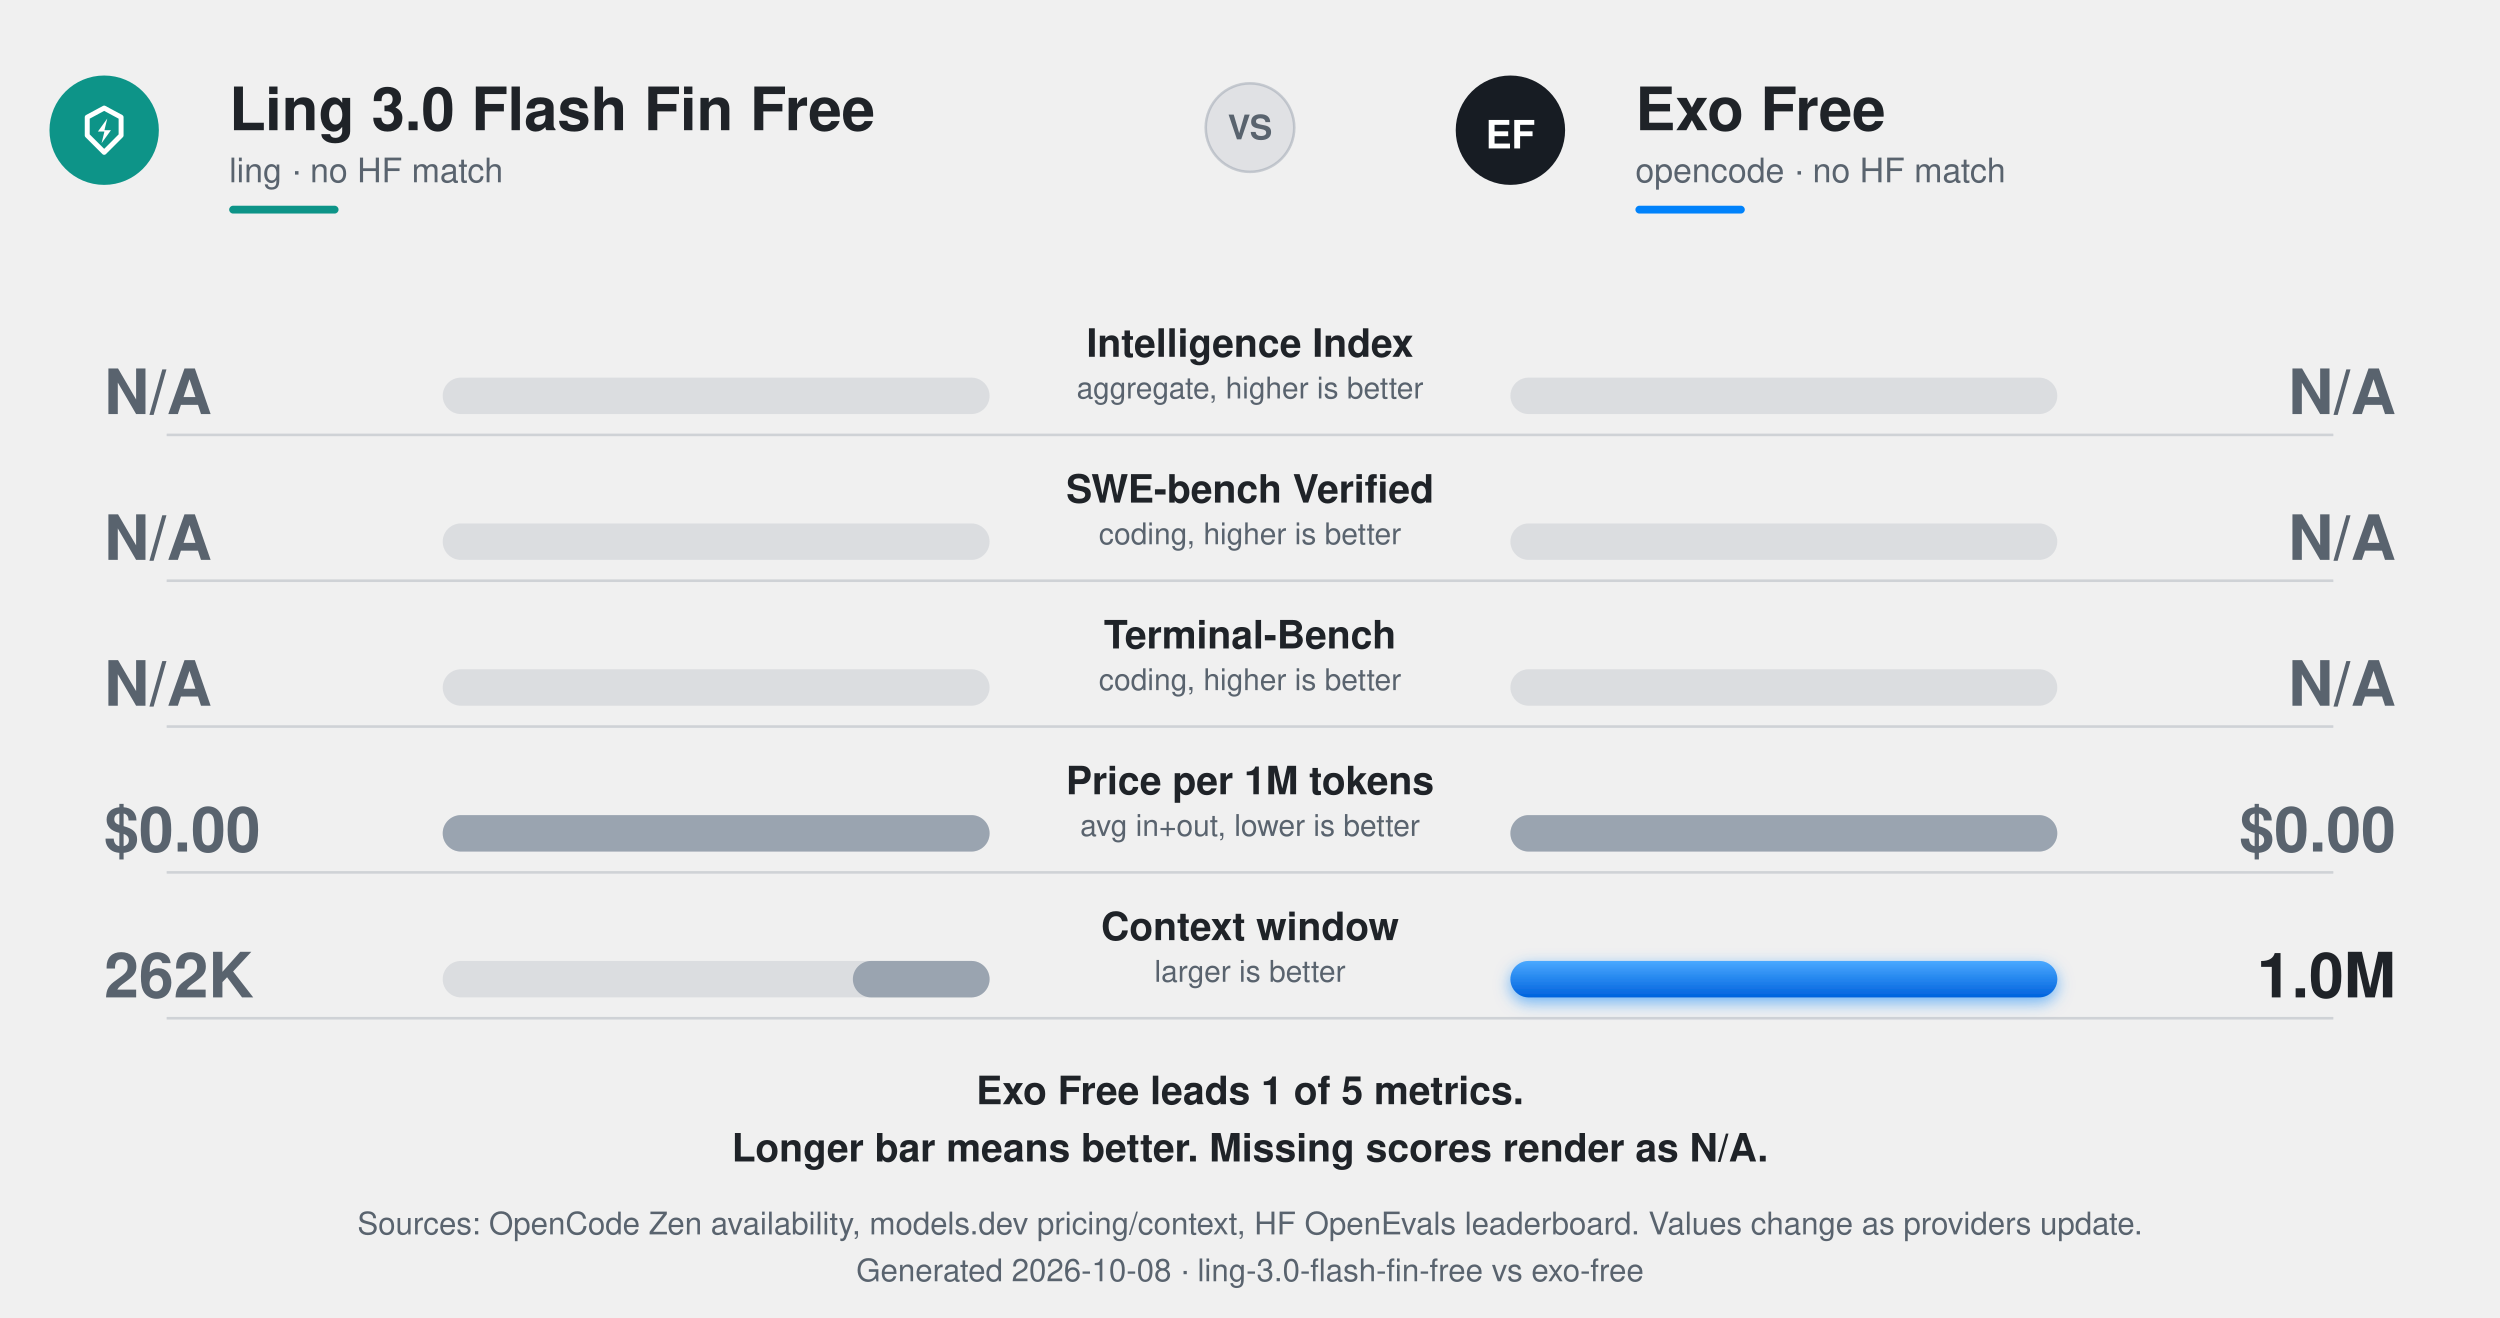
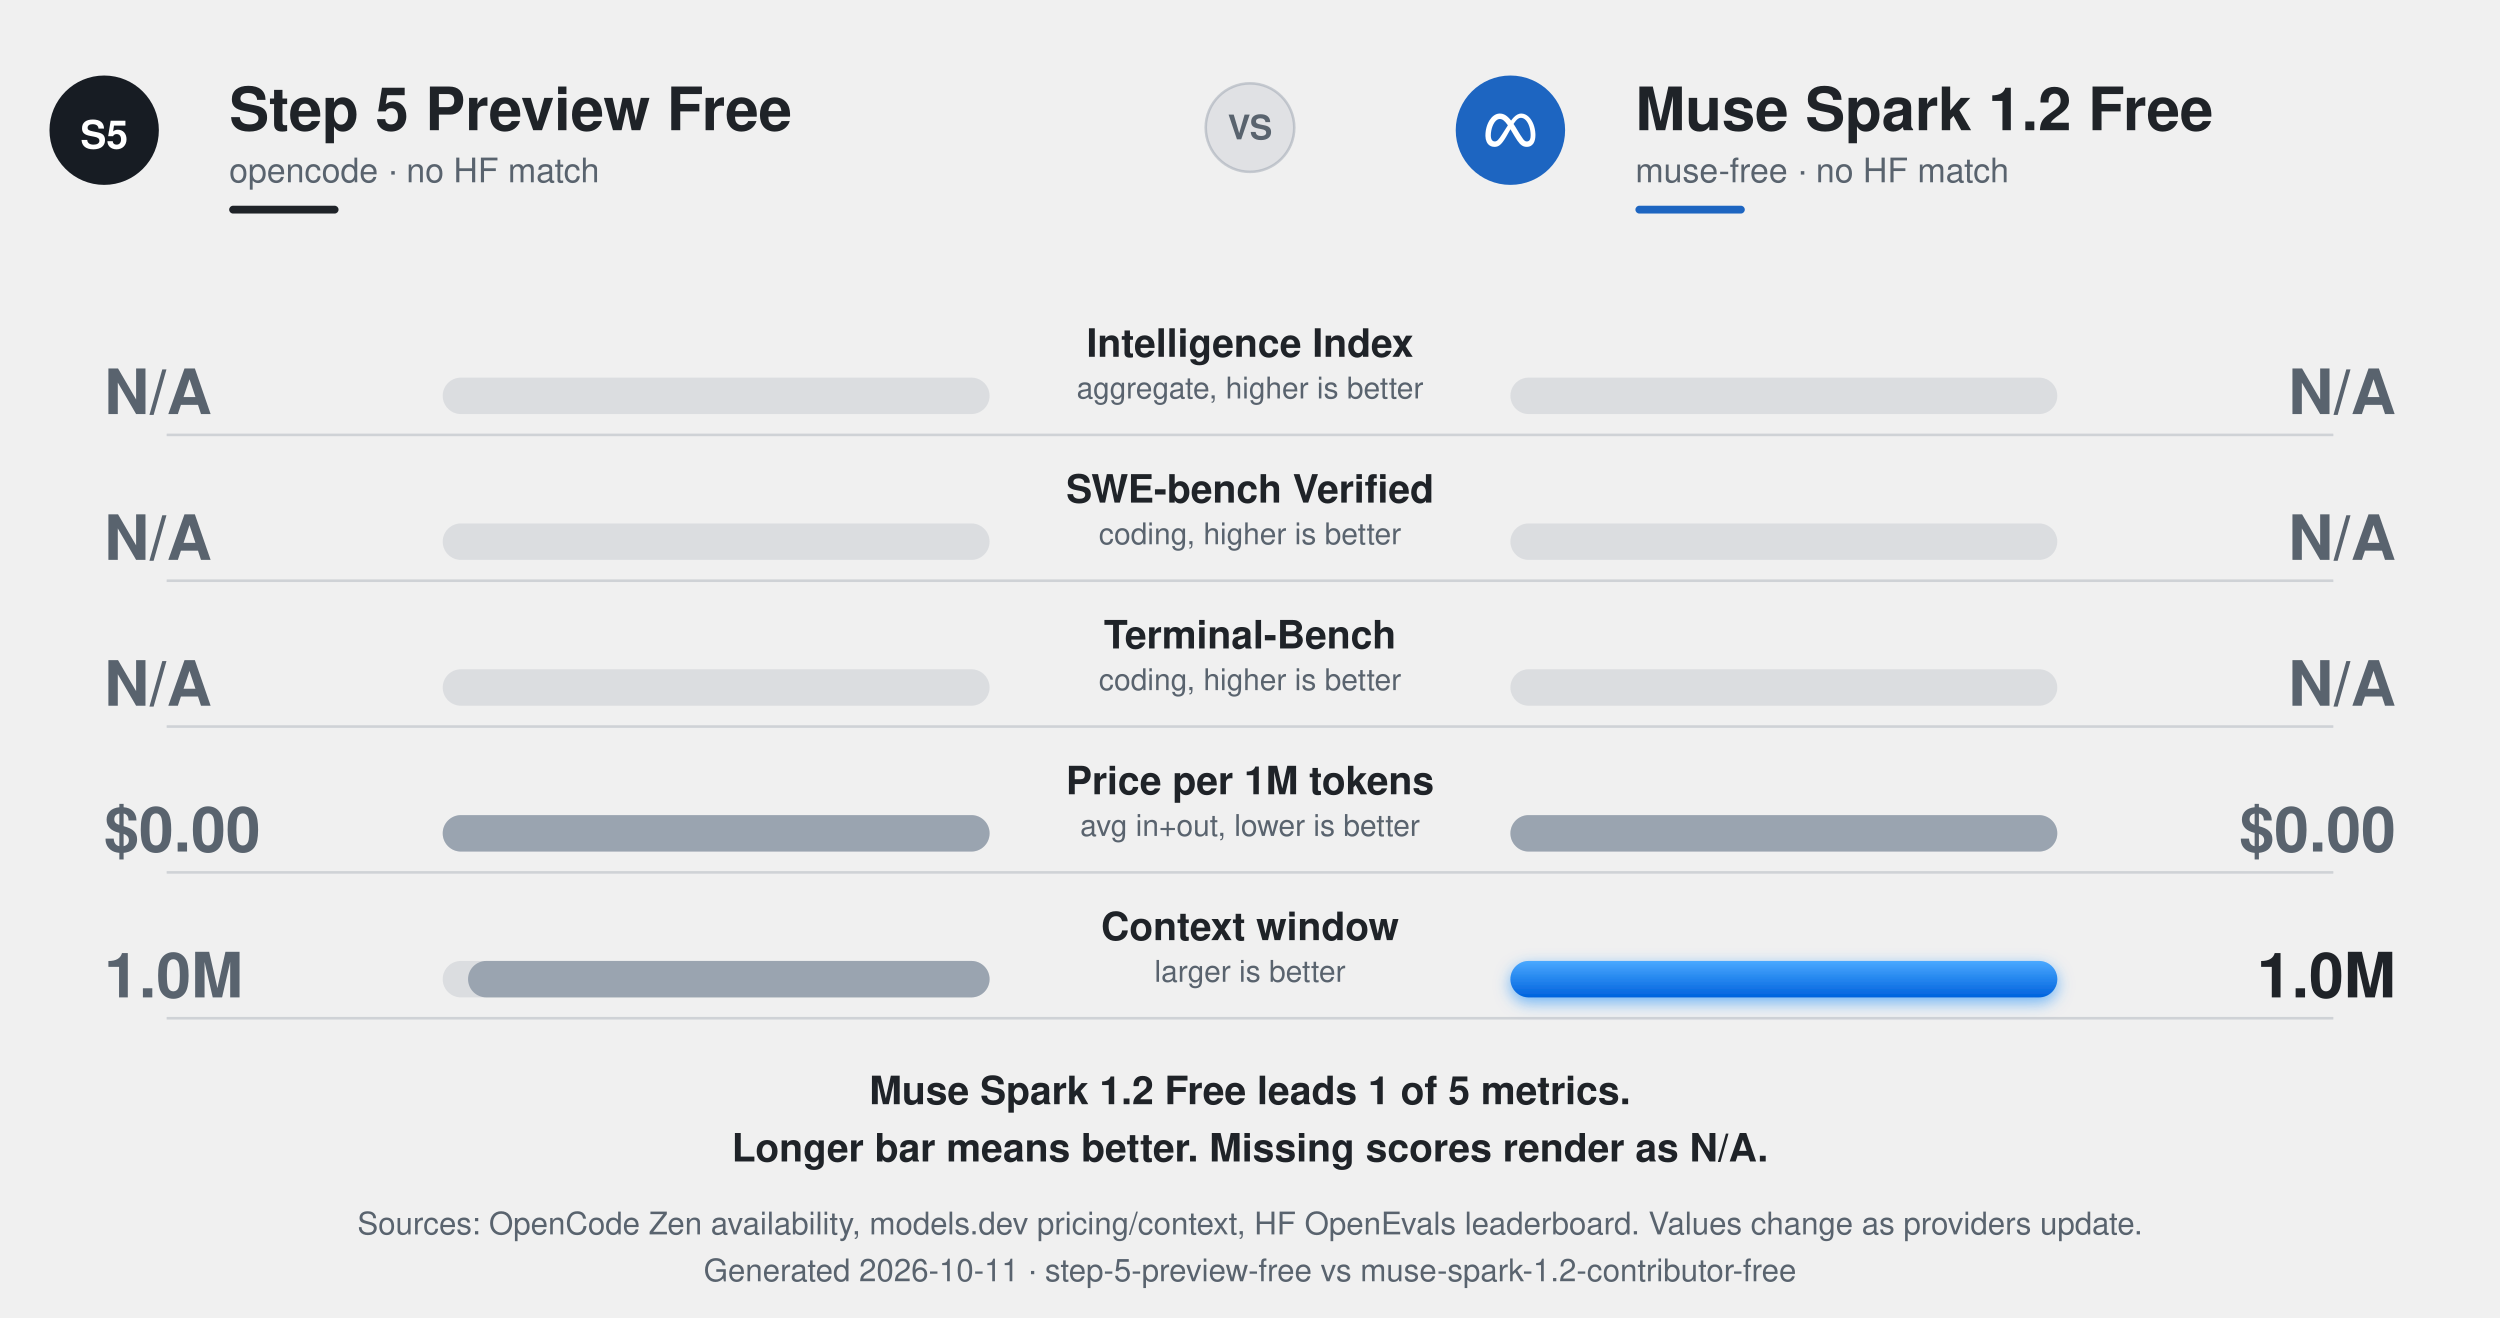
<svg xmlns="http://www.w3.org/2000/svg" width="960" height="506" viewBox="0 0 960 506" role="img" aria-labelledby="t d">
  <defs>
    <linearGradient id="gWin" x1="0" y1="0" x2="0" y2="1">
      <stop offset="0" stop-color="#4aa9ff" />
      <stop offset="1" stop-color="#0062dd" />
    </linearGradient>
    <linearGradient id="gLeft" x1="0" y1="0" x2="0" y2="1">
      <stop offset="0" stop-color="#4a545f" />
      <stop offset="1" stop-color="#171c23" />
    </linearGradient>
    <filter id="glowW" x="-30%" y="-150%" width="160%" height="400%">
      <feDropShadow dx="0" dy="2" stdDeviation="3" flood-color="#0082fb" flood-opacity=".55" />
    </filter>
    <style>
      text{font-variant-numeric:tabular-nums}
      @media (prefers-color-scheme:dark){
        .ink{fill:#f0f6fc}.mute{fill:#9198a1}.win{fill:#f0f6fc}.lose{fill:#8b95a1}
      }
    </style>
  </defs>
  <g font-family="ui-sans-serif,-apple-system,Segoe UI,Helvetica,Arial,sans-serif">
    <g transform="translate(40 50)">
-       <circle r="21" fill="#0D9488" />
-       <g transform="translate(-12 -12)">
-         <path d="M12 3.5 18.5 7v7L12 20.5 5.5 14V7Z" fill="none" stroke="#fff" stroke-width="1.9" stroke-linejoin="round" />
-         <path d="M13.2 7.5 9.6 12.5h2.5l-1.1 4.5 3.6-5h-2.5Z" fill="#fff" />
+       <circle r="21" fill="#171c23" />
+       <text y="7" text-anchor="middle" font-size="15" font-weight="800" fill="#fff">S5</text>
+     </g>
+     <text x="88" y="50" class="ink" fill="#1f2328" font-size="23" font-weight="800">Step 5 Preview Free</text>
+     <text x="88" y="70" class="mute" fill="#59636e" font-size="13">opencode · no HF match</text>
+     <rect class="ink" fill="#1f2328" x="88" y="79" width="42" height="3" rx="1.5" />
+     <g transform="translate(580 50)">
+       <circle r="21" fill="#1d65c1" />
+       <g transform="translate(-9.6 -9.6) scale(0.8)" fill="#fff">
+         <path d="M6.897 4c1.915 0 3.516.932 5.43 3.376l.282-.373c.19-.246.383-.484.58-.71l.313-.35C14.588 4.788 15.792 4 17.225 4c1.273 0 2.469.557 3.491 1.516l.218.213c1.73 1.765 2.917 4.71 3.053 8.026l.011.392.002.25c0 1.501-.28 2.759-.818 3.7l-.14.23-.108.153c-.301.42-.664.758-1.086 1.009l-.265.142-.087.04a3.493 3.493 0 01-.302.118 4.117 4.117 0 01-1.33.208c-.524 0-.996-.067-1.438-.215-.614-.204-1.163-.56-1.726-1.116l-.227-.235c-.753-.812-1.534-1.976-2.493-3.586l-1.43-2.41-.544-.895-1.766 3.13-.343.592C7.597 19.156 6.227 20 4.356 20c-1.21 0-2.205-.42-2.936-1.182l-.168-.184c-.484-.573-.837-1.311-1.043-2.189l-.067-.32a8.69 8.69 0 01-.136-1.288L0 14.468c.002-.745.06-1.49.174-2.23l.1-.573c.298-1.53.828-2.958 1.536-4.157l.209-.34c1.177-1.83 2.789-3.053 4.615-3.16L6.897 4zm-.033 2.615l-.201.01c-.83.083-1.606.673-2.252 1.577l-.138.199-.01.018c-.67 1.017-1.185 2.378-1.456 3.845l-.004.022a12.591 12.591 0 00-.207 2.254l.002.188c.004.18.017.36.04.54l.043.291c.092.503.257.908.486 1.208l.117.137c.303.323.698.492 1.17.492 1.1 0 1.796-.676 3.696-3.641l2.175-3.4.454-.701-.139-.198C9.11 7.3 8.084 6.616 6.864 6.616zm10.196-.552l-.176.007c-.635.048-1.223.359-1.82.933l-.196.198c-.439.462-.887 1.064-1.367 1.807l.266.398c.18.274.362.56.55.858l.293.475 1.396 2.335.695 1.114c.583.926 1.03 1.6 1.408 2.082l.213.262c.282.326.529.54.777.673l.102.05c.227.1.457.138.718.138.176.002.35-.023.518-.073.338-.104.61-.32.813-.637l.095-.163.077-.162c.194-.459.29-1.06.29-1.785l-.006-.449c-.08-2.871-.938-5.372-2.2-6.798l-.176-.189c-.67-.683-1.444-1.074-2.27-1.074z" />
      </g>
    </g>
-     <text x="88" y="50" class="ink" fill="#1f2328" font-size="23" font-weight="800">Ling 3.0 Flash Fin Free</text>
-     <text x="88" y="70" class="mute" fill="#59636e" font-size="13">ling · no HF match</text>
-     <rect class="ink" fill="#0D9488" x="88" y="79" width="42" height="3" rx="1.5" />
-     <g transform="translate(580 50)">
-       <circle r="21" fill="#171c23" />
-       <text y="7" text-anchor="middle" font-size="15" font-weight="800" fill="#fff">EF</text>
-     </g>
-     <text x="628" y="50" class="ink" fill="#1f2328" font-size="23" font-weight="800">Exo Free</text>
-     <text x="628" y="70" class="mute" fill="#59636e" font-size="13">opencode · no HF match</text>
-     <rect fill="#0082fb" x="628" y="79" width="42" height="3" rx="1.5" />
+     <text x="628" y="50" class="ink" fill="#1f2328" font-size="23" font-weight="800">Muse Spark 1.2 Free</text>
+     <text x="628" y="70" class="mute" fill="#59636e" font-size="13">muse-free · no HF match</text>
+     <rect fill="#1d65c1" x="628" y="79" width="42" height="3" rx="1.5" />
    <g transform="translate(480 49)">
      <circle r="17" fill="#8892a0" fill-opacity=".15" stroke="#8892a0" stroke-opacity=".4" />
      <text y="4.5" text-anchor="middle" font-size="13" font-weight="800" class="mute" fill="#59636e">VS</text>
    </g>
    <g class="ink" fill="#1f2328" text-anchor="middle" opacity="1">
      <animate attributeName="opacity" values="0;0;1" keyTimes="0;.2;1" dur=".6s" begin="0.150s" fill="freeze" />
      <text x="480" y="137" font-size="15" font-weight="700">Intelligence Index</text>
      <text x="480" y="153" font-size="11.5" class="mute" fill="#59636e">aggregate, higher is better</text>
    </g>
    <rect fill="#8892a0" fill-opacity=".2" x="170" y="145" width="210" height="14" rx="7" />
    <rect fill="#8892a0" fill-opacity=".2" x="580" y="145" width="210" height="14" rx="7" />
    <rect class="loser" fill="#9aa4b0" x="380.00" y="145" width="0.00" height="14" rx="7">
      <animate attributeName="x" values="380;380;380.00" keyTimes="0;.15;1" dur="0.95s" begin="0.150s" calcMode="spline" keySplines="0 0 1 1;.2 .75 .25 1" fill="freeze" />
      <animate attributeName="width" values="0;0;0.00" keyTimes="0;.15;1" dur="0.95s" begin="0.150s" calcMode="spline" keySplines="0 0 1 1;.2 .75 .25 1" fill="freeze" />
    </rect>
    <rect class="loser" fill="#9aa4b0" x="580" y="145" width="0.00" height="14" rx="7">
      <animate attributeName="width" values="0;0;0.00" keyTimes="0;.15;1" dur="0.95s" begin="0.150s" calcMode="spline" keySplines="0 0 1 1;.2 .75 .25 1" fill="freeze" />
    </rect>
    <g class="lose" fill="#59636e" opacity="1">
      <animate attributeName="opacity" values="0;0;1" keyTimes="0;.2;1" dur=".8s" begin="0.150s" fill="freeze" />
      <text x="40" y="159" font-size="24" font-weight="800">N/A</text>
    </g>
    <g class="lose" fill="#59636e" opacity="1">
      <animate attributeName="opacity" values="0;0;1" keyTimes="0;.2;1" dur=".8s" begin="0.150s" fill="freeze" />
      <text x="920" y="159" font-size="24" font-weight="800" text-anchor="end">N/A</text>
    </g>
    <line stroke="#7b8794" stroke-opacity=".28" x1="64" y1="167" x2="896" y2="167" />
    <g class="ink" fill="#1f2328" text-anchor="middle" opacity="1">
      <animate attributeName="opacity" values="0;0;1" keyTimes="0;.2;1" dur=".6s" begin="0.260s" fill="freeze" />
      <text x="480" y="193" font-size="15" font-weight="700">SWE-bench Verified</text>
      <text x="480" y="209" font-size="11.5" class="mute" fill="#59636e">coding, higher is better</text>
    </g>
    <rect fill="#8892a0" fill-opacity=".2" x="170" y="201" width="210" height="14" rx="7" />
    <rect fill="#8892a0" fill-opacity=".2" x="580" y="201" width="210" height="14" rx="7" />
    <rect class="loser" fill="#9aa4b0" x="380.00" y="201" width="0.00" height="14" rx="7">
      <animate attributeName="x" values="380;380;380.00" keyTimes="0;.15;1" dur="1.10s" begin="0.260s" calcMode="spline" keySplines="0 0 1 1;.2 .75 .25 1" fill="freeze" />
      <animate attributeName="width" values="0;0;0.00" keyTimes="0;.15;1" dur="1.10s" begin="0.260s" calcMode="spline" keySplines="0 0 1 1;.2 .75 .25 1" fill="freeze" />
    </rect>
    <rect class="loser" fill="#9aa4b0" x="580" y="201" width="0.00" height="14" rx="7">
      <animate attributeName="width" values="0;0;0.00" keyTimes="0;.15;1" dur="1.10s" begin="0.260s" calcMode="spline" keySplines="0 0 1 1;.2 .75 .25 1" fill="freeze" />
    </rect>
    <g class="lose" fill="#59636e" opacity="1">
      <animate attributeName="opacity" values="0;0;1" keyTimes="0;.2;1" dur=".8s" begin="0.260s" fill="freeze" />
      <text x="40" y="215" font-size="24" font-weight="800">N/A</text>
    </g>
    <g class="lose" fill="#59636e" opacity="1">
      <animate attributeName="opacity" values="0;0;1" keyTimes="0;.2;1" dur=".8s" begin="0.260s" fill="freeze" />
      <text x="920" y="215" font-size="24" font-weight="800" text-anchor="end">N/A</text>
    </g>
    <line stroke="#7b8794" stroke-opacity=".28" x1="64" y1="223" x2="896" y2="223" />
    <g class="ink" fill="#1f2328" text-anchor="middle" opacity="1">
      <animate attributeName="opacity" values="0;0;1" keyTimes="0;.2;1" dur=".6s" begin="0.370s" fill="freeze" />
      <text x="480" y="249" font-size="15" font-weight="700">Terminal-Bench</text>
      <text x="480" y="265" font-size="11.5" class="mute" fill="#59636e">coding, higher is better</text>
    </g>
    <rect fill="#8892a0" fill-opacity=".2" x="170" y="257" width="210" height="14" rx="7" />
    <rect fill="#8892a0" fill-opacity=".2" x="580" y="257" width="210" height="14" rx="7" />
    <rect class="loser" fill="#9aa4b0" x="380.00" y="257" width="0.00" height="14" rx="7">
      <animate attributeName="x" values="380;380;380.00" keyTimes="0;.15;1" dur="1.25s" begin="0.370s" calcMode="spline" keySplines="0 0 1 1;.2 .75 .25 1" fill="freeze" />
      <animate attributeName="width" values="0;0;0.00" keyTimes="0;.15;1" dur="1.25s" begin="0.370s" calcMode="spline" keySplines="0 0 1 1;.2 .75 .25 1" fill="freeze" />
    </rect>
    <rect class="loser" fill="#9aa4b0" x="580" y="257" width="0.00" height="14" rx="7">
      <animate attributeName="width" values="0;0;0.00" keyTimes="0;.15;1" dur="1.25s" begin="0.370s" calcMode="spline" keySplines="0 0 1 1;.2 .75 .25 1" fill="freeze" />
    </rect>
    <g class="lose" fill="#59636e" opacity="1">
      <animate attributeName="opacity" values="0;0;1" keyTimes="0;.2;1" dur=".8s" begin="0.370s" fill="freeze" />
      <text x="40" y="271" font-size="24" font-weight="800">N/A</text>
    </g>
    <g class="lose" fill="#59636e" opacity="1">
      <animate attributeName="opacity" values="0;0;1" keyTimes="0;.2;1" dur=".8s" begin="0.370s" fill="freeze" />
      <text x="920" y="271" font-size="24" font-weight="800" text-anchor="end">N/A</text>
    </g>
    <line stroke="#7b8794" stroke-opacity=".28" x1="64" y1="279" x2="896" y2="279" />
    <g class="ink" fill="#1f2328" text-anchor="middle" opacity="1">
      <animate attributeName="opacity" values="0;0;1" keyTimes="0;.2;1" dur=".6s" begin="0.480s" fill="freeze" />
      <text x="480" y="305" font-size="15" font-weight="700">Price per 1M tokens</text>
      <text x="480" y="321" font-size="11.5" class="mute" fill="#59636e">avg in+out, lower is better</text>
    </g>
    <rect fill="#8892a0" fill-opacity=".2" x="170" y="313" width="210" height="14" rx="7" />
    <rect fill="#8892a0" fill-opacity=".2" x="580" y="313" width="210" height="14" rx="7" />
    <rect class="loser" fill="#9aa4b0" x="170.00" y="313" width="210.00" height="14" rx="7">
      <animate attributeName="x" values="380;380;170.00" keyTimes="0;.15;1" dur="1.40s" begin="0.480s" calcMode="spline" keySplines="0 0 1 1;.2 .75 .25 1" fill="freeze" />
      <animate attributeName="width" values="0;0;210.00" keyTimes="0;.15;1" dur="1.40s" begin="0.480s" calcMode="spline" keySplines="0 0 1 1;.2 .75 .25 1" fill="freeze" />
    </rect>
    <rect class="loser" fill="#9aa4b0" x="580" y="313" width="210.00" height="14" rx="7">
      <animate attributeName="width" values="0;0;210.00" keyTimes="0;.15;1" dur="1.40s" begin="0.480s" calcMode="spline" keySplines="0 0 1 1;.2 .75 .25 1" fill="freeze" />
    </rect>
    <g class="lose" fill="#59636e" opacity="1">
      <animate attributeName="opacity" values="0;0;1" keyTimes="0;.2;1" dur=".8s" begin="0.480s" fill="freeze" />
      <text x="40" y="327" font-size="24" font-weight="800">$0.00</text>
    </g>
    <g class="lose" fill="#59636e" opacity="1">
      <animate attributeName="opacity" values="0;0;1" keyTimes="0;.2;1" dur=".8s" begin="0.480s" fill="freeze" />
      <text x="920" y="327" font-size="24" font-weight="800" text-anchor="end">$0.00</text>
    </g>
    <line stroke="#7b8794" stroke-opacity=".28" x1="64" y1="335" x2="896" y2="335" />
    <g class="ink" fill="#1f2328" text-anchor="middle" opacity="1">
      <animate attributeName="opacity" values="0;0;1" keyTimes="0;.2;1" dur=".6s" begin="0.590s" fill="freeze" />
      <text x="480" y="361" font-size="15" font-weight="700">Context window</text>
      <text x="480" y="377" font-size="11.5" class="mute" fill="#59636e">larger is better</text>
    </g>
    <rect fill="#8892a0" fill-opacity=".2" x="170" y="369" width="210" height="14" rx="7" />
    <rect fill="#8892a0" fill-opacity=".2" x="580" y="369" width="210" height="14" rx="7" />
-     <rect class="loser" fill="#9aa4b0" x="327.50" y="369" width="52.50" height="14" rx="7">
-       <animate attributeName="x" values="380;380;327.50" keyTimes="0;.15;1" dur="1.55s" begin="0.590s" calcMode="spline" keySplines="0 0 1 1;.2 .75 .25 1" fill="freeze" />
-       <animate attributeName="width" values="0;0;52.50" keyTimes="0;.15;1" dur="1.55s" begin="0.590s" calcMode="spline" keySplines="0 0 1 1;.2 .75 .25 1" fill="freeze" />
+     <rect class="loser" fill="#9aa4b0" x="179.73" y="369" width="200.27" height="14" rx="7">
+       <animate attributeName="x" values="380;380;179.73" keyTimes="0;.15;1" dur="1.55s" begin="0.590s" calcMode="spline" keySplines="0 0 1 1;.2 .75 .25 1" fill="freeze" />
+       <animate attributeName="width" values="0;0;200.27" keyTimes="0;.15;1" dur="1.55s" begin="0.590s" calcMode="spline" keySplines="0 0 1 1;.2 .75 .25 1" fill="freeze" />
    </rect>
    <rect class="bm" fill="url(#gWin)" x="580" y="369" width="210.00" height="14" rx="7" filter="url(#glowW)">
      <animate attributeName="width" values="0;0;210.00" keyTimes="0;.15;1" dur="1.55s" begin="0.590s" calcMode="spline" keySplines="0 0 1 1;.2 .75 .25 1" fill="freeze" />
    </rect>
    <g class="lose" fill="#59636e" opacity="1">
      <animate attributeName="opacity" values="0;0;1" keyTimes="0;.2;1" dur=".8s" begin="0.590s" fill="freeze" />
-       <text x="40" y="383" font-size="24" font-weight="800">262K</text>
+       <text x="40" y="383" font-size="24" font-weight="800">1.0M</text>
    </g>
    <g class="win" fill="#1f2328" opacity="1">
      <animate attributeName="opacity" values="0;0;1" keyTimes="0;.2;1" dur=".8s" begin="0.590s" fill="freeze" />
      <text x="920" y="383" font-size="24" font-weight="800" text-anchor="end">1.0M</text>
    </g>
    <line stroke="#7b8794" stroke-opacity=".28" x1="64" y1="391" x2="896" y2="391" />
    <g class="ink" fill="#1f2328" text-anchor="middle" opacity="1">
-       <text x="480" y="424" font-size="15" font-weight="600">Exo Free leads 1 of 5 metrics.</text>
+       <text x="480" y="424" font-size="15" font-weight="600">Muse Spark 1.2 Free leads 1 of 5 metrics.</text>
      <text x="480" y="446" font-size="15" font-weight="600">Longer bar means better. Missing scores render as N/A.</text>
    </g>
    <g class="mute" fill="#59636e" text-anchor="middle" opacity="1">
      <text x="480" y="474" font-size="12">Sources: OpenCode Zen availability, models.dev pricing/context, HF OpenEvals leaderboard. Values change as providers update.</text>
-       <text x="480" y="492" font-size="12">Generated 2026-10-08 · ling-3.0-flash-fin-free vs exo-free</text>
+       <text x="480" y="492" font-size="12">Generated 2026-10-11 · step-5-preview-free vs muse-spark-1.2-contributor-free</text>
    </g>
  </g>
</svg>
